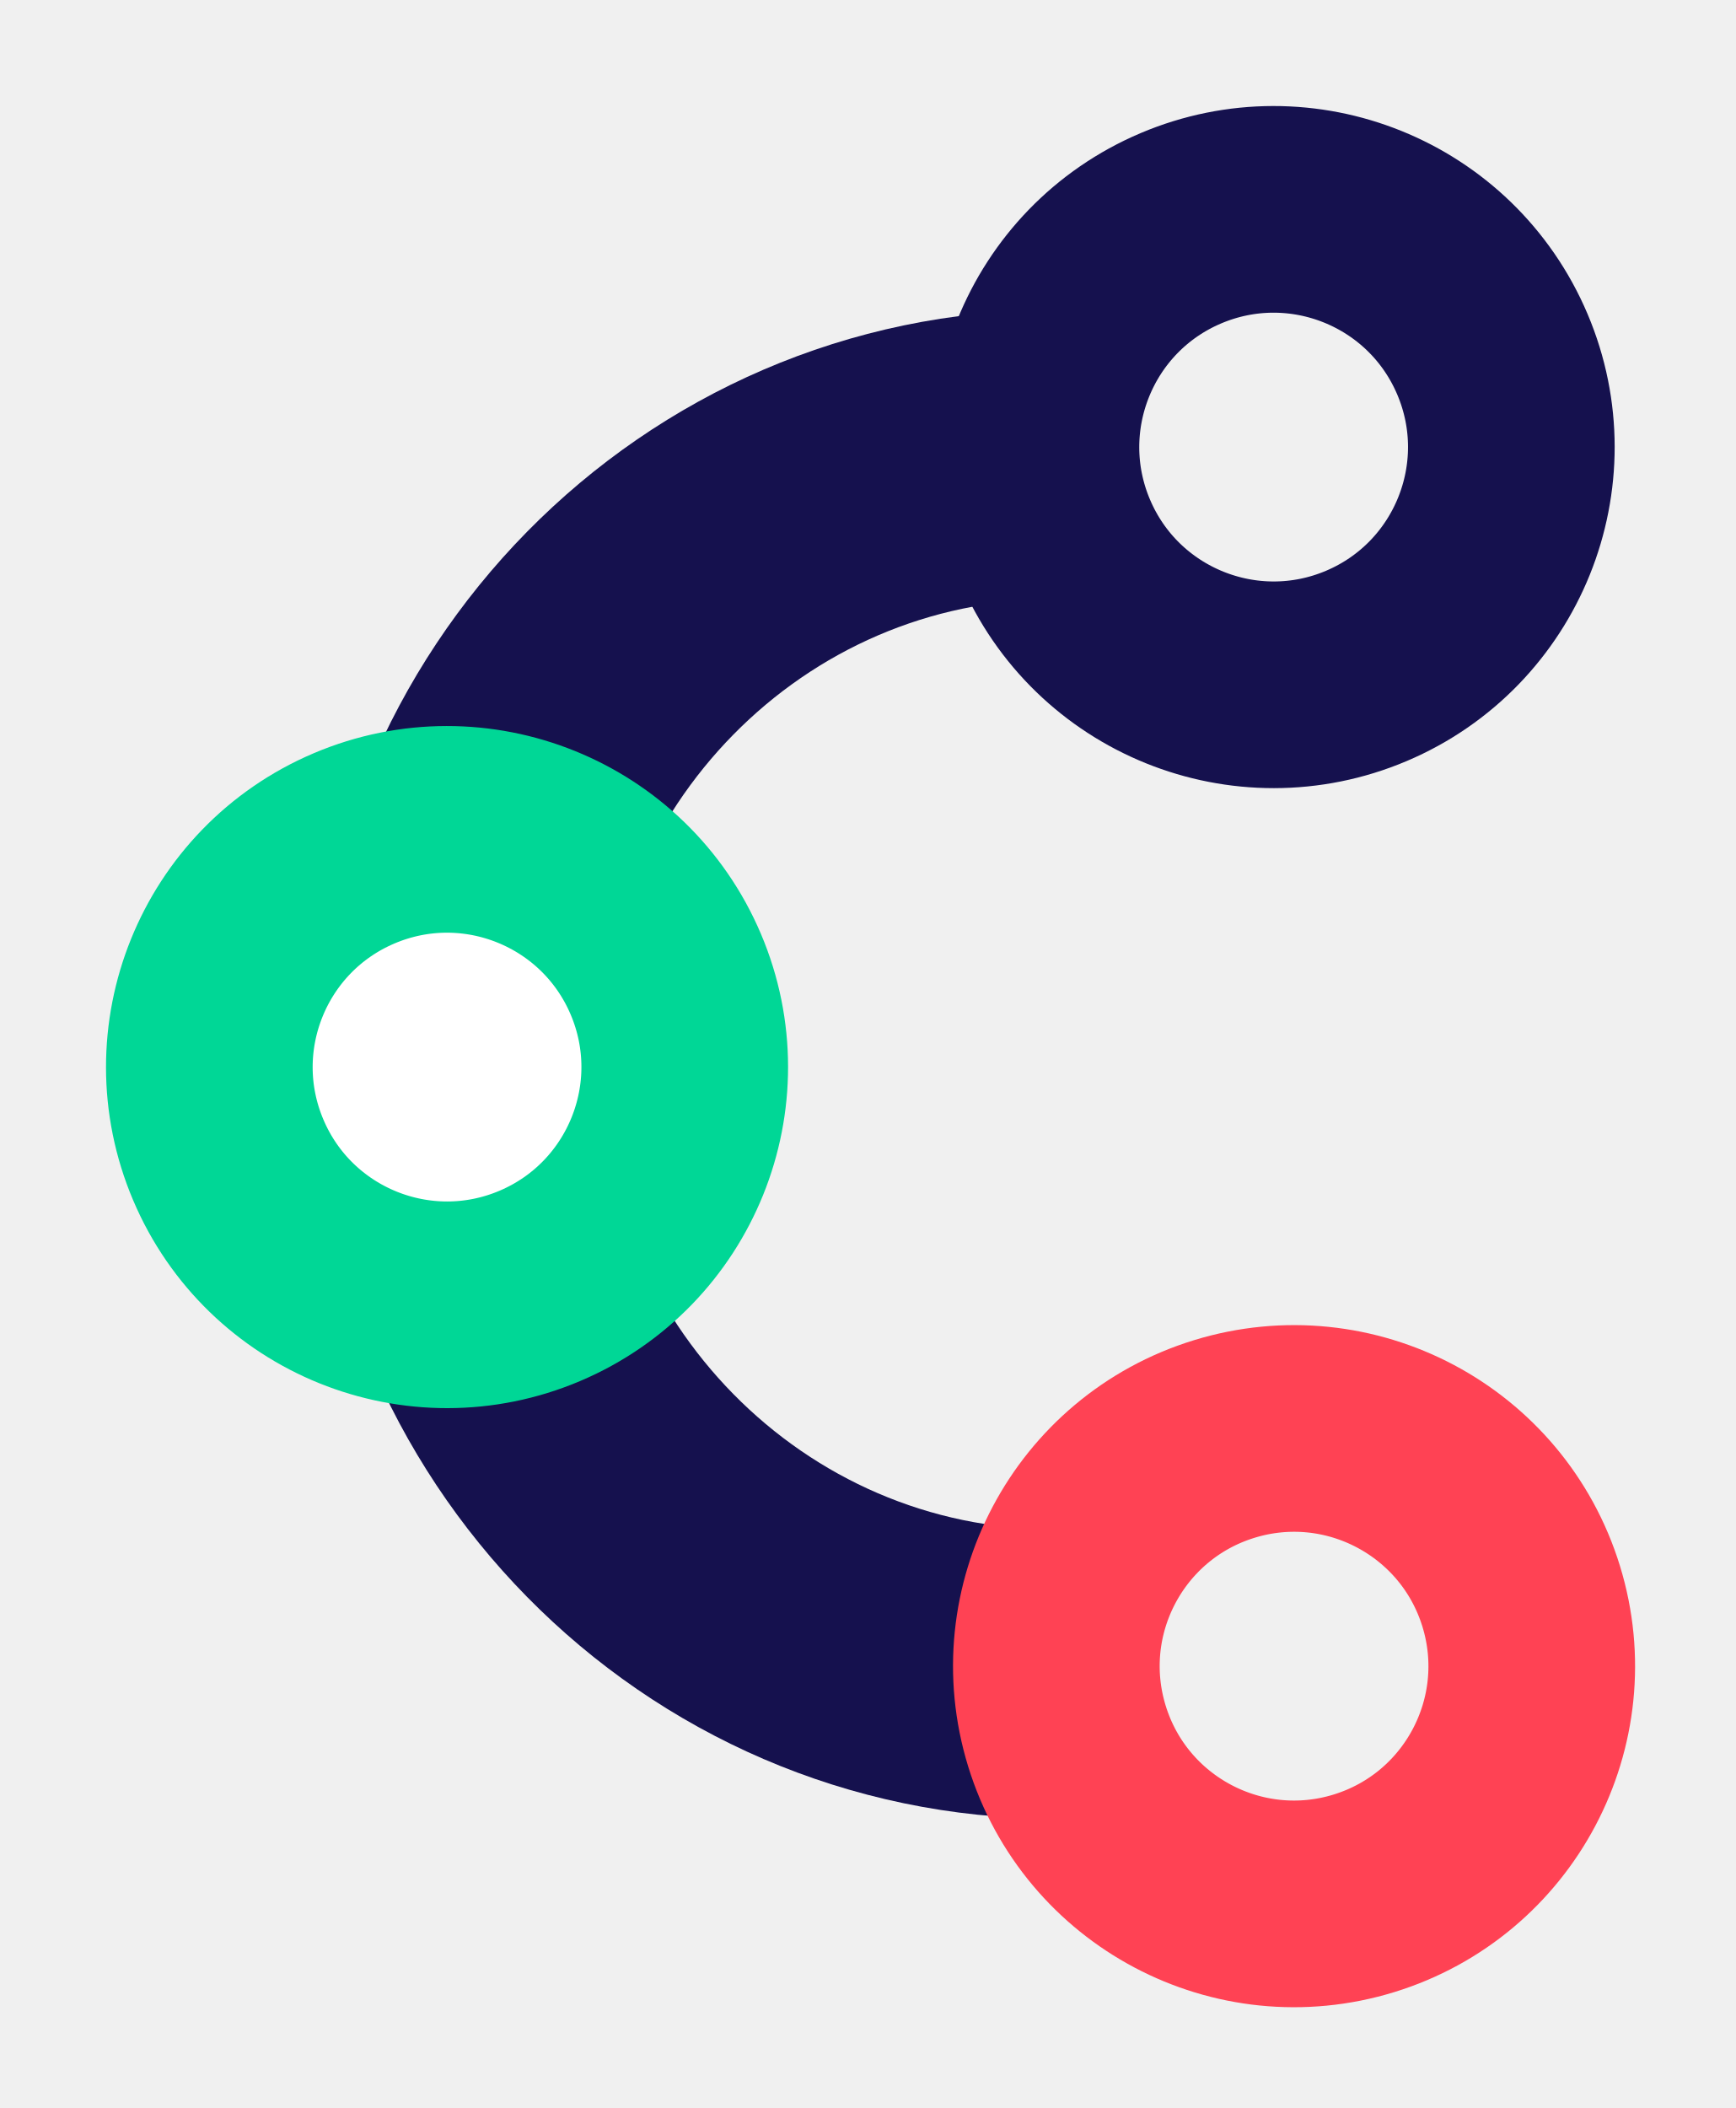
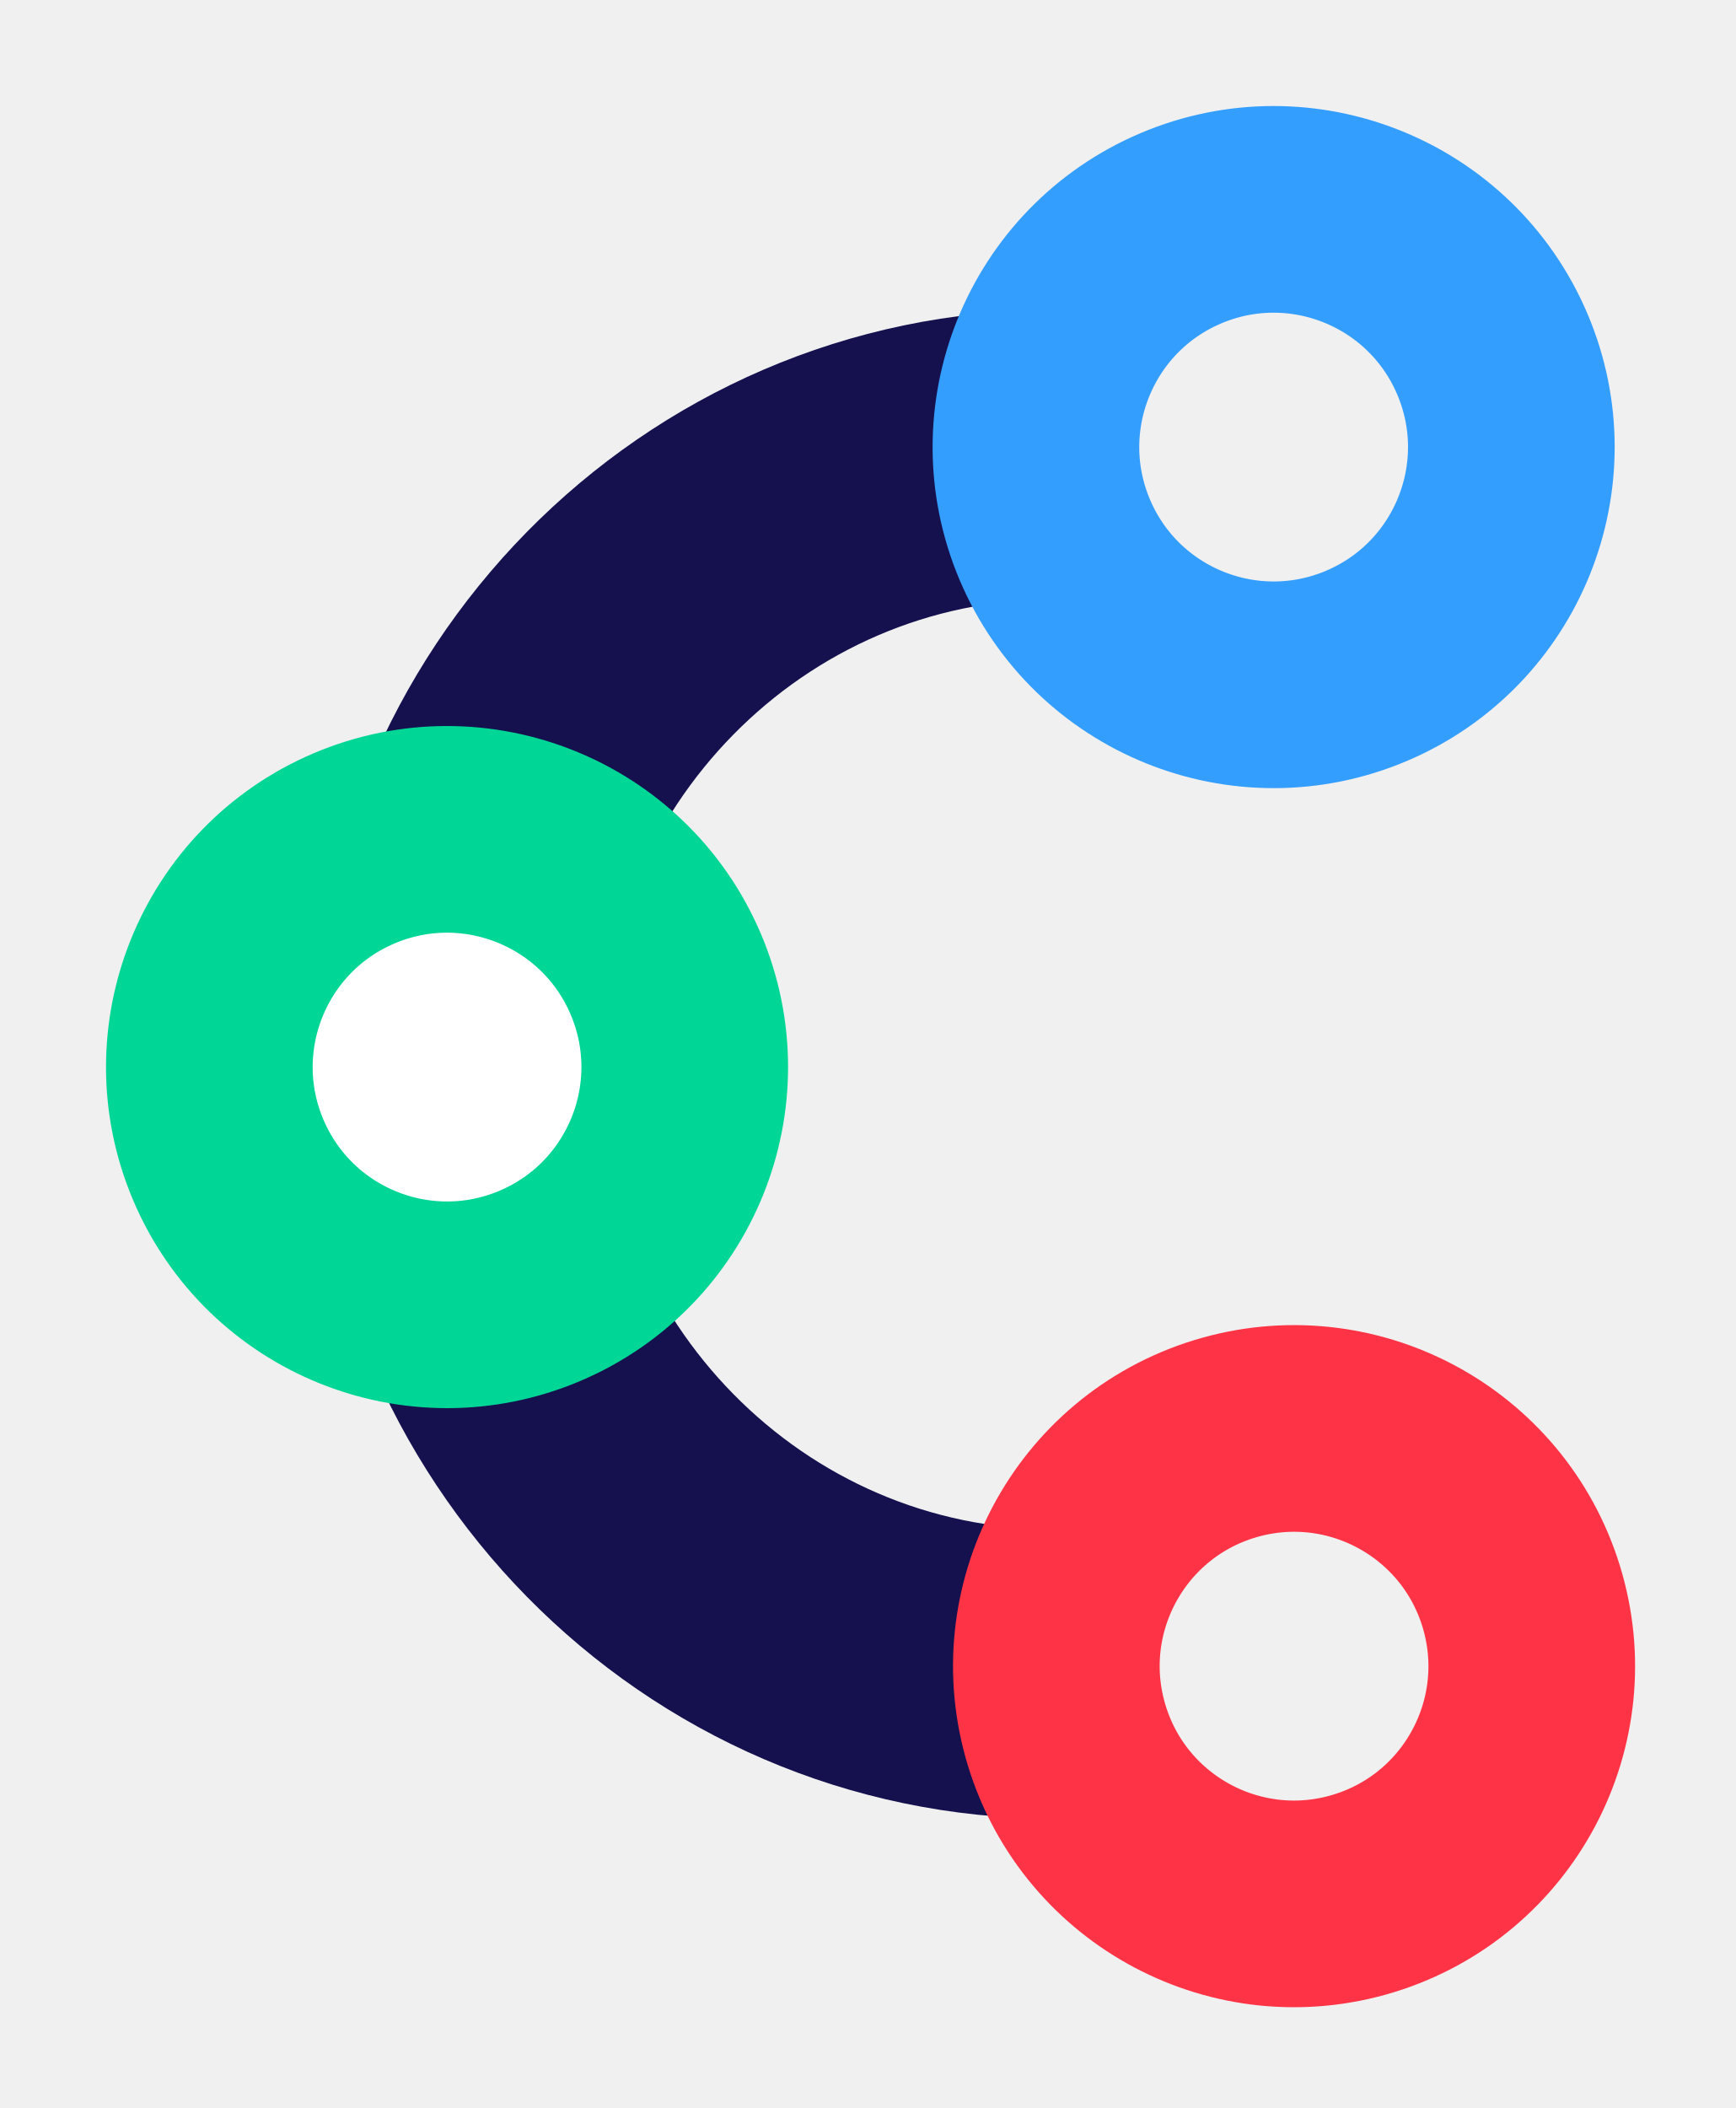
<svg xmlns="http://www.w3.org/2000/svg" width="84" height="102" viewBox="0 0 84 102" fill="none">
  <path d="M51 22C34.984 22 22 35.208 22 51.5C22 67.792 34.984 81 51 81" stroke="#15114E" stroke-width="14" />
  <ellipse cx="19.5" cy="51.5" rx="10.5" ry="8.5" fill="white" />
-   <circle cx="61.633" cy="21.633" r="11.5" transform="rotate(-22.9872 61.6334 21.6334)" stroke="#15114E" stroke-width="10" />
+   <circle cx="61.633" cy="21.633" r="11.5" transform="rotate(-22.9872 61.6334 21.6334)" stroke="#349EFF" stroke-width="10" />
  <circle cx="21.633" cy="51.633" r="11.5" transform="rotate(-22.9872 21.6334 51.6334)" stroke="#00D796" stroke-width="10" />
-   <circle cx="62.621" cy="80.621" r="11.5" transform="rotate(-17.0957 62.6214 80.6214)" stroke="#FF4254" stroke-width="10" />
+   <circle cx="62.621" cy="80.621" r="11.5" transform="rotate(-17.0957 62.6214 80.6214)" stroke="#FF3346" stroke-width="10" />
</svg>
